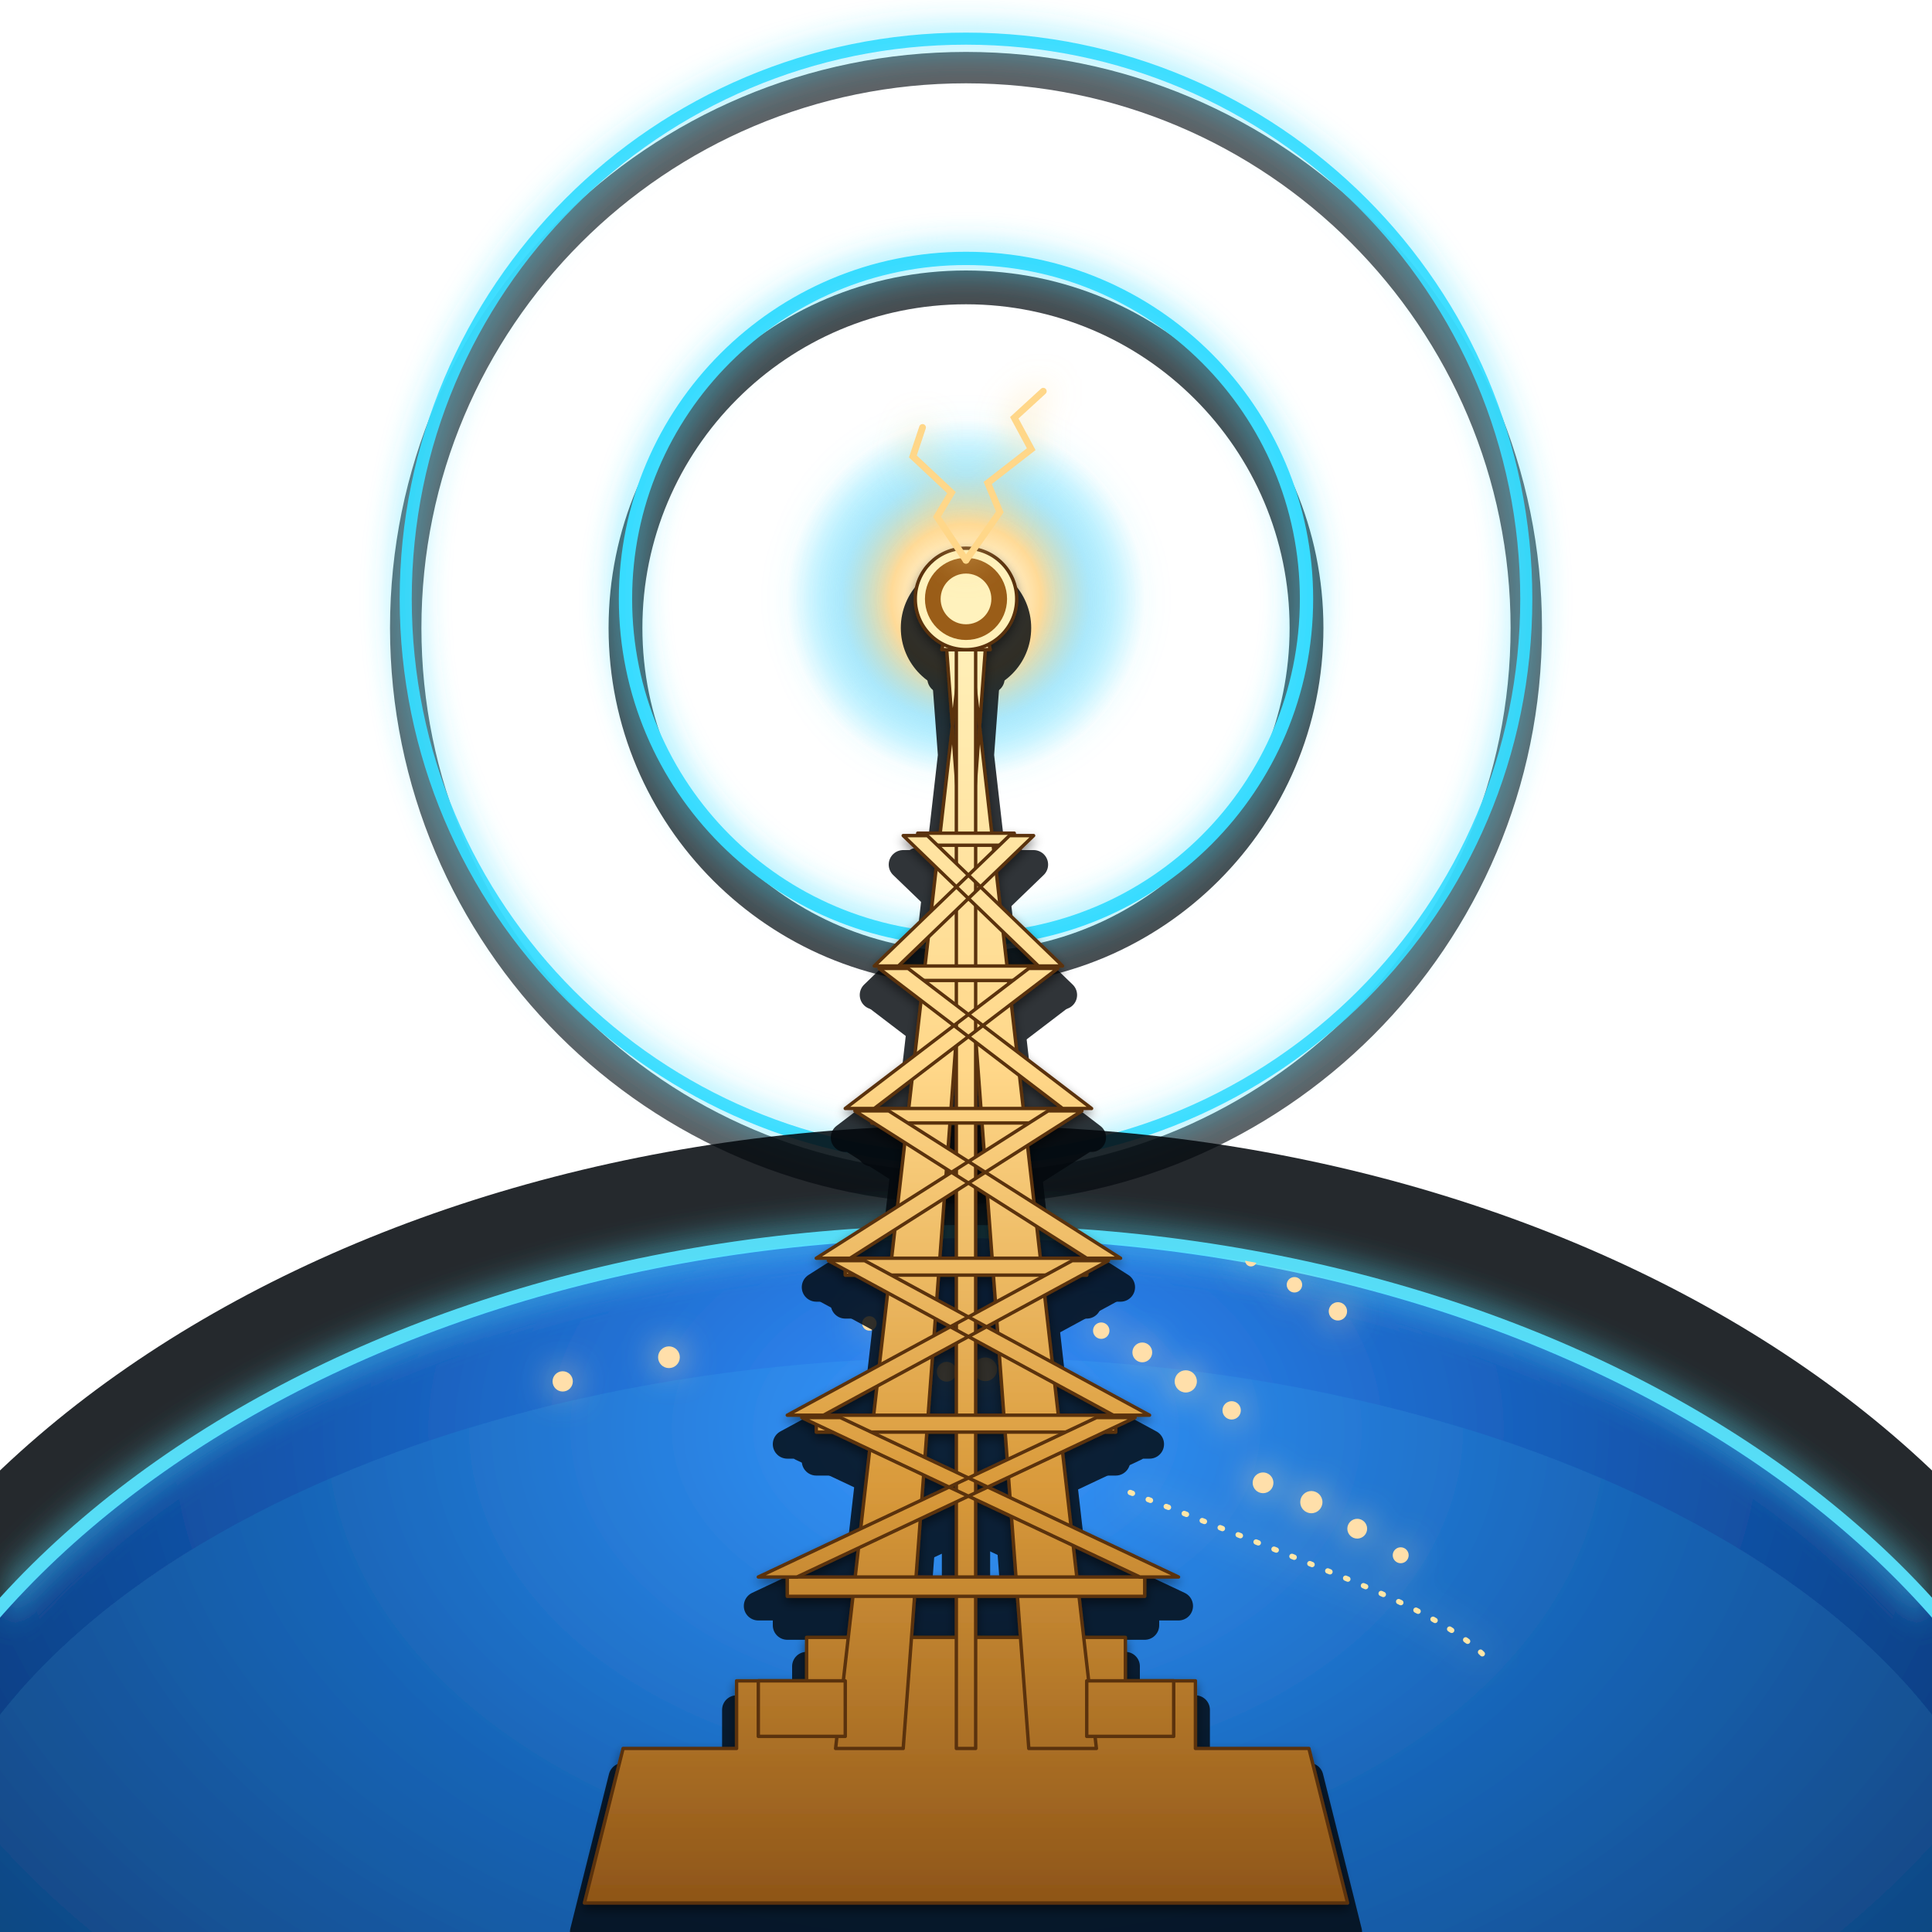
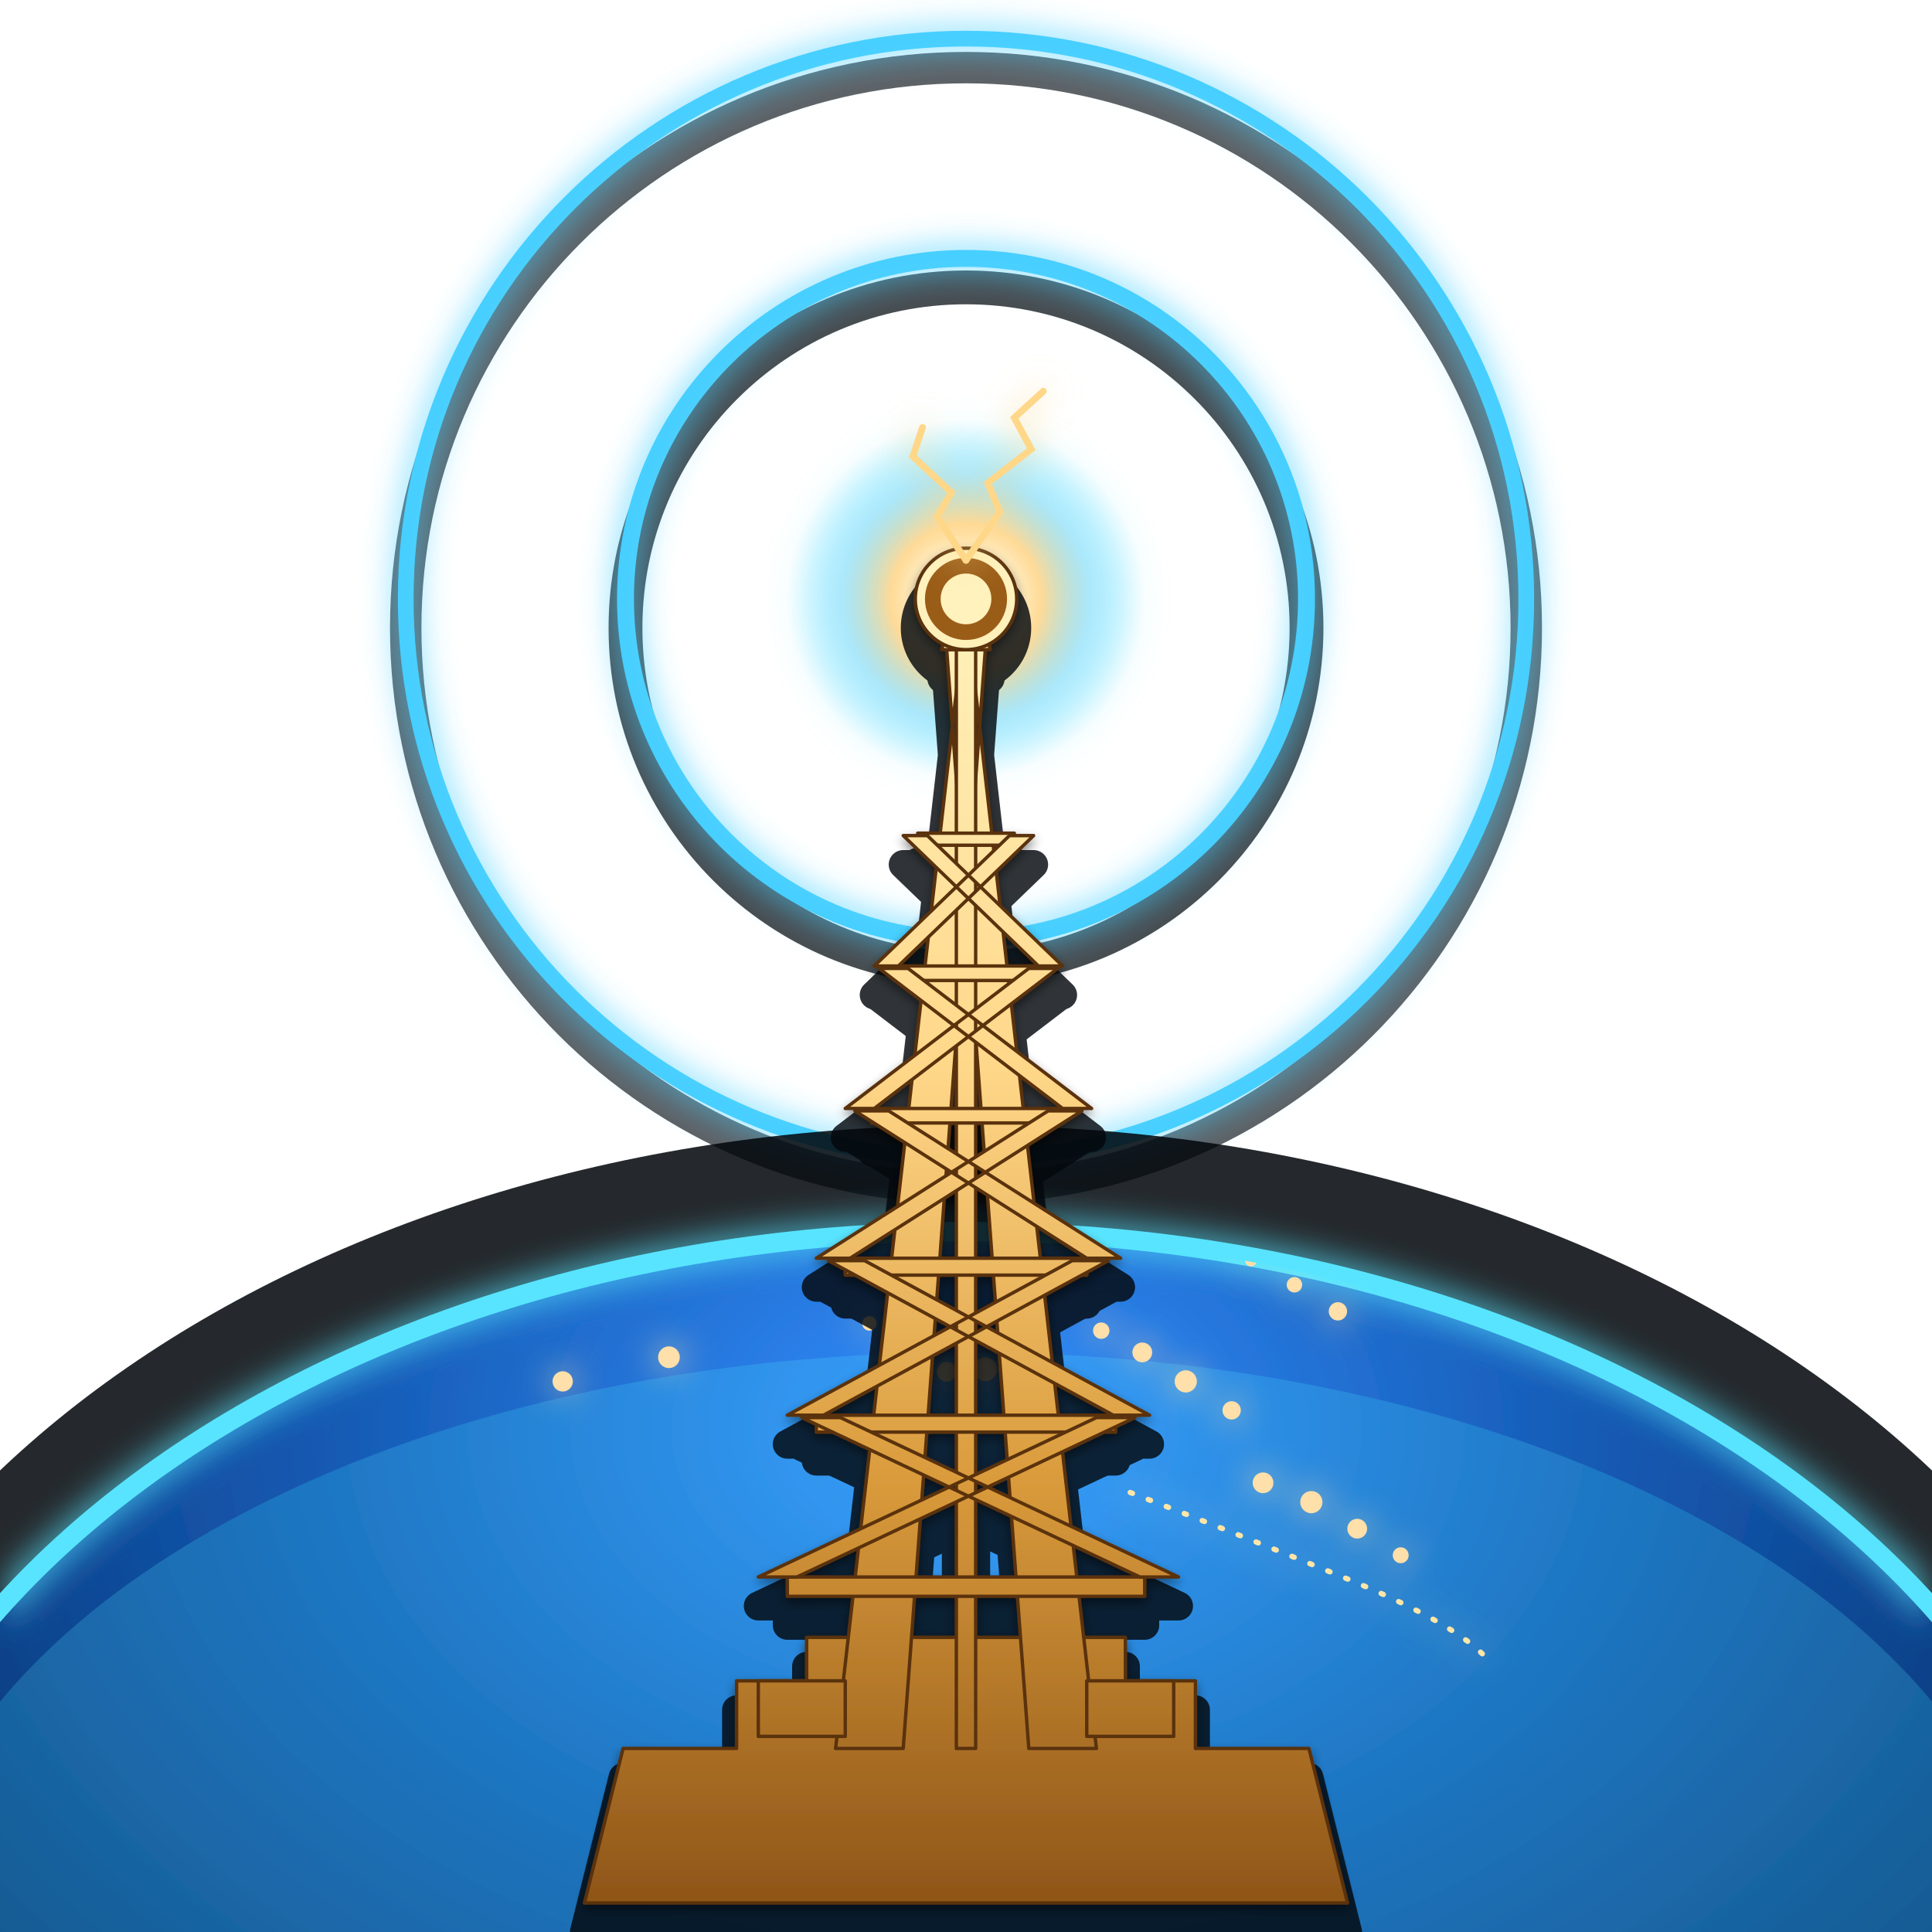
<svg xmlns="http://www.w3.org/2000/svg" viewBox="0 0 800 800" width="800" height="800" role="img" aria-label="FieldOps Atlas logo">
  <defs>
    <radialGradient id="bg" cx="50%" cy="48%" r="70%">
      <stop offset="0%" stop-color="#12385d" />
      <stop offset="48%" stop-color="#06172d" />
      <stop offset="100%" stop-color="#01050b" />
    </radialGradient>
    <radialGradient id="ring" cx="50%" cy="50%" r="50%">
-       <stop offset="0%" stop-color="#c8fdff" />
-       <stop offset="100%" stop-color="#39dcff" />
+       <stop offset="0%" stop-color="#d8ffff" />
+       <stop offset="100%" stop-color="#47cfff" />
    </radialGradient>
    <radialGradient id="earth" cx="50%" cy="12%" r="94%">
      <stop offset="0%" stop-color="#348fff" />
      <stop offset="30%" stop-color="#1459b2" />
      <stop offset="62%" stop-color="#082f68" />
      <stop offset="100%" stop-color="#041225" />
    </radialGradient>
    <radialGradient id="flare" cx="50%" cy="50%" r="50%">
      <stop offset="0%" stop-color="#ffffff" />
      <stop offset="20%" stop-color="#fff8d8" />
      <stop offset="42%" stop-color="#ffd17d" />
      <stop offset="70%" stop-color="#61d8ff" stop-opacity=".46" />
      <stop offset="100%" stop-color="#39dcff" stop-opacity="0" />
    </radialGradient>
    <linearGradient id="towerGold" x1="400" y1="248" x2="400" y2="788" gradientUnits="userSpaceOnUse">
      <stop offset="0%" stop-color="#fff2bd" />
      <stop offset="36%" stop-color="#ffd789" />
      <stop offset="68%" stop-color="#d99a3b" />
      <stop offset="100%" stop-color="#8e5518" />
    </linearGradient>
    <filter id="glow" x="-55%" y="-55%" width="210%" height="210%">
      <feGaussianBlur stdDeviation="7" result="b" />
      <feMerge>
        <feMergeNode in="b" />
        <feMergeNode in="SourceGraphic" />
      </feMerge>
    </filter>
    <filter id="blackShadow" x="-45%" y="-45%" width="190%" height="205%">
      <feDropShadow dx="0" dy="8" stdDeviation="5" flood-color="#000000" flood-opacity=".55" />
      <feDropShadow dx="0" dy="2" stdDeviation="2" flood-color="#000000" flood-opacity=".48" />
    </filter>
    <filter id="softBlackShadow" x="-35%" y="-35%" width="170%" height="170%">
      <feDropShadow dx="0" dy="7" stdDeviation="8" flood-color="#000000" flood-opacity=".32" />
    </filter>
    <clipPath id="earthClip">
      <ellipse cx="400" cy="842" rx="470" ry="330" />
    </clipPath>
  </defs>
  <rect width="800" height="800" fill="none" />
  <g fill="none" stroke="#02070c" stroke-linecap="round" opacity=".72" transform="translate(0 12)">
    <circle cx="400" cy="248" r="141" stroke-width="14" />
    <circle cx="400" cy="248" r="232" stroke-width="13" opacity=".88" />
  </g>
  <g fill="none" stroke="url(#ring)" stroke-linecap="round" filter="url(#glow)">
-     <circle cx="400" cy="248" r="141" stroke-width="5.5" />
-     <circle cx="400" cy="248" r="232" stroke-width="5" opacity=".94" />
+     <circle cx="400" cy="248" r="141" stroke-width="7" />
+     <circle cx="400" cy="248" r="232" stroke-width="6.5" opacity="1" />
  </g>
  <g opacity=".86">
    <ellipse cx="400" cy="842" rx="482" ry="340" fill="#02070c" transform="translate(0 -18)" />
    <ellipse cx="400" cy="842" rx="486" ry="344" fill="none" stroke="#02070c" stroke-width="28" transform="translate(0 -18)" />
    <ellipse cx="400" cy="812" rx="450" ry="260" fill="#02070c" opacity=".72" transform="translate(0 -14)" />
  </g>
  <g filter="url(#softBlackShadow)">
    <ellipse cx="400" cy="842" rx="470" ry="330" fill="url(#earth)" />
-     <ellipse cx="400" cy="812" rx="438" ry="250" fill="#43dfff" opacity=".10" />
-     <ellipse cx="400" cy="842" rx="472" ry="332" fill="none" stroke="#58e4ff" stroke-width="5.5" opacity=".95" filter="url(#glow)" />
+     <ellipse cx="400" cy="812" rx="442" ry="252" fill="#43dfff" opacity=".22" />
+     <ellipse cx="400" cy="842" rx="472" ry="332" fill="none" stroke="#58e4ff" stroke-width="8" opacity="1" filter="url(#glow)" />
  </g>
  <g clip-path="url(#earthClip)" fill="#ffdfaa" filter="url(#glow)">
    <circle cx="233" cy="572" r="4.2" />
    <circle cx="277" cy="562" r="4.5" />
    <circle cx="360" cy="548" r="3" />
    <circle cx="376" cy="559" r="4.7" />
    <circle cx="392" cy="568" r="4.1" />
    <circle cx="408" cy="567" r="4.9" />
    <circle cx="424" cy="559" r="3.8" />
    <circle cx="456" cy="551" r="3.4" />
    <circle cx="473" cy="560" r="4.1" />
    <circle cx="491" cy="572" r="4.6" />
    <circle cx="510" cy="584" r="3.8" />
    <circle cx="523" cy="614" r="4.3" />
    <circle cx="543" cy="622" r="4.6" />
    <circle cx="562" cy="633" r="4.1" />
    <circle cx="580" cy="644" r="3.3" />
    <circle cx="518" cy="522" r="2.4" />
    <circle cx="536" cy="532" r="3.2" />
    <circle cx="554" cy="543" r="3.8" />
    <path d="M468 618 Q512 635 556 653 T614 685" fill="none" stroke="#ffe6a8" stroke-width="2.2" stroke-dasharray="1 7" stroke-linecap="round" />
  </g>
  <circle cx="400" cy="248" r="74" fill="url(#flare)" filter="url(#glow)" opacity=".80" />
  <g fill="#02070c" stroke="#02070c" stroke-width="12" stroke-linejoin="round" stroke-linecap="round" opacity=".82" transform="translate(0 12)">
    <path d="M242 788h316l-16-64h-47v-28h-29v-18H334v18h-29v28h-47z" />
    <path d="M346 724h28l34-455h-10zM454 724h-28l-34-455h10z" />
    <rect x="396" y="269" width="8" height="455" />
    <polygon points="390,269 410,269 407,255 393,255" />
    <circle cx="400" cy="248" r="21" />
    <rect x="326" y="653" width="148" height="8" />
    <rect x="338" y="586" width="124" height="7" />
    <rect x="350" y="521" width="100" height="7" />
    <rect x="361" y="459" width="78" height="6" />
    <rect x="371" y="400" width="58" height="6" />
    <rect x="380" y="345" width="40" height="5" />
    <path d="M330 653 470 587h-16L314 653zM472 653 332 587h16L488 653zM341 586 459 522h-15L326 586zM461 586 343 522h15L476 586z" />
    <path d="M352 521 448 460h-14L338 521zM450 521 354 460h14L464 521zM362 459 438 401h-12L350 459zM440 459 364 401h12L452 459z" />
    <path d="M372 400 428 346h-10L362 400zM430 400 374 346h10L440 400z" />
    <rect x="314" y="696" width="36" height="23" />
    <rect x="450" y="696" width="36" height="23" />
  </g>
  <g filter="url(#blackShadow)">
    <g fill="url(#towerGold)" stroke="#5a310b" stroke-width="1.4" stroke-linejoin="round" stroke-linecap="round">
      <path d="M242 788h316l-16-64h-47v-28h-29v-18H334v18h-29v28h-47z" />
      <path d="M346 724h28l34-455h-10zM454 724h-28l-34-455h10z" />
      <rect x="396" y="269" width="8" height="455" />
      <polygon points="390,269 410,269 407,255 393,255" />
      <circle cx="400" cy="248" r="21" />
      <rect x="326" y="653" width="148" height="8" />
      <rect x="338" y="586" width="124" height="7" />
      <rect x="350" y="521" width="100" height="7" />
      <rect x="361" y="459" width="78" height="6" />
      <rect x="371" y="400" width="58" height="6" />
      <rect x="380" y="345" width="40" height="5" />
      <path d="M330 653 470 587h-16L314 653zM472 653 332 587h16L488 653zM341 586 459 522h-15L326 586zM461 586 343 522h15L476 586z" />
      <path d="M352 521 448 460h-14L338 521zM450 521 354 460h14L464 521zM362 459 438 401h-12L350 459zM440 459 364 401h12L452 459z" />
      <path d="M372 400 428 346h-10L362 400zM430 400 374 346h10L440 400z" />
      <rect x="314" y="696" width="36" height="23" />
      <rect x="450" y="696" width="36" height="23" />
    </g>
  </g>
  <circle cx="400" cy="248" r="17" fill="#9a5d18" />
  <circle cx="400" cy="248" r="10.5" fill="#fff2bd" />
  <g stroke="#ffd789" fill="none" stroke-linecap="round" filter="url(#glow)">
    <path d="M400 232 388 214 394 204 378 189 382 177" stroke-width="2.8" />
    <path d="M400 232 414 212 409 200 427 186 420 173 432 162" stroke-width="2.8" />
  </g>
</svg>
